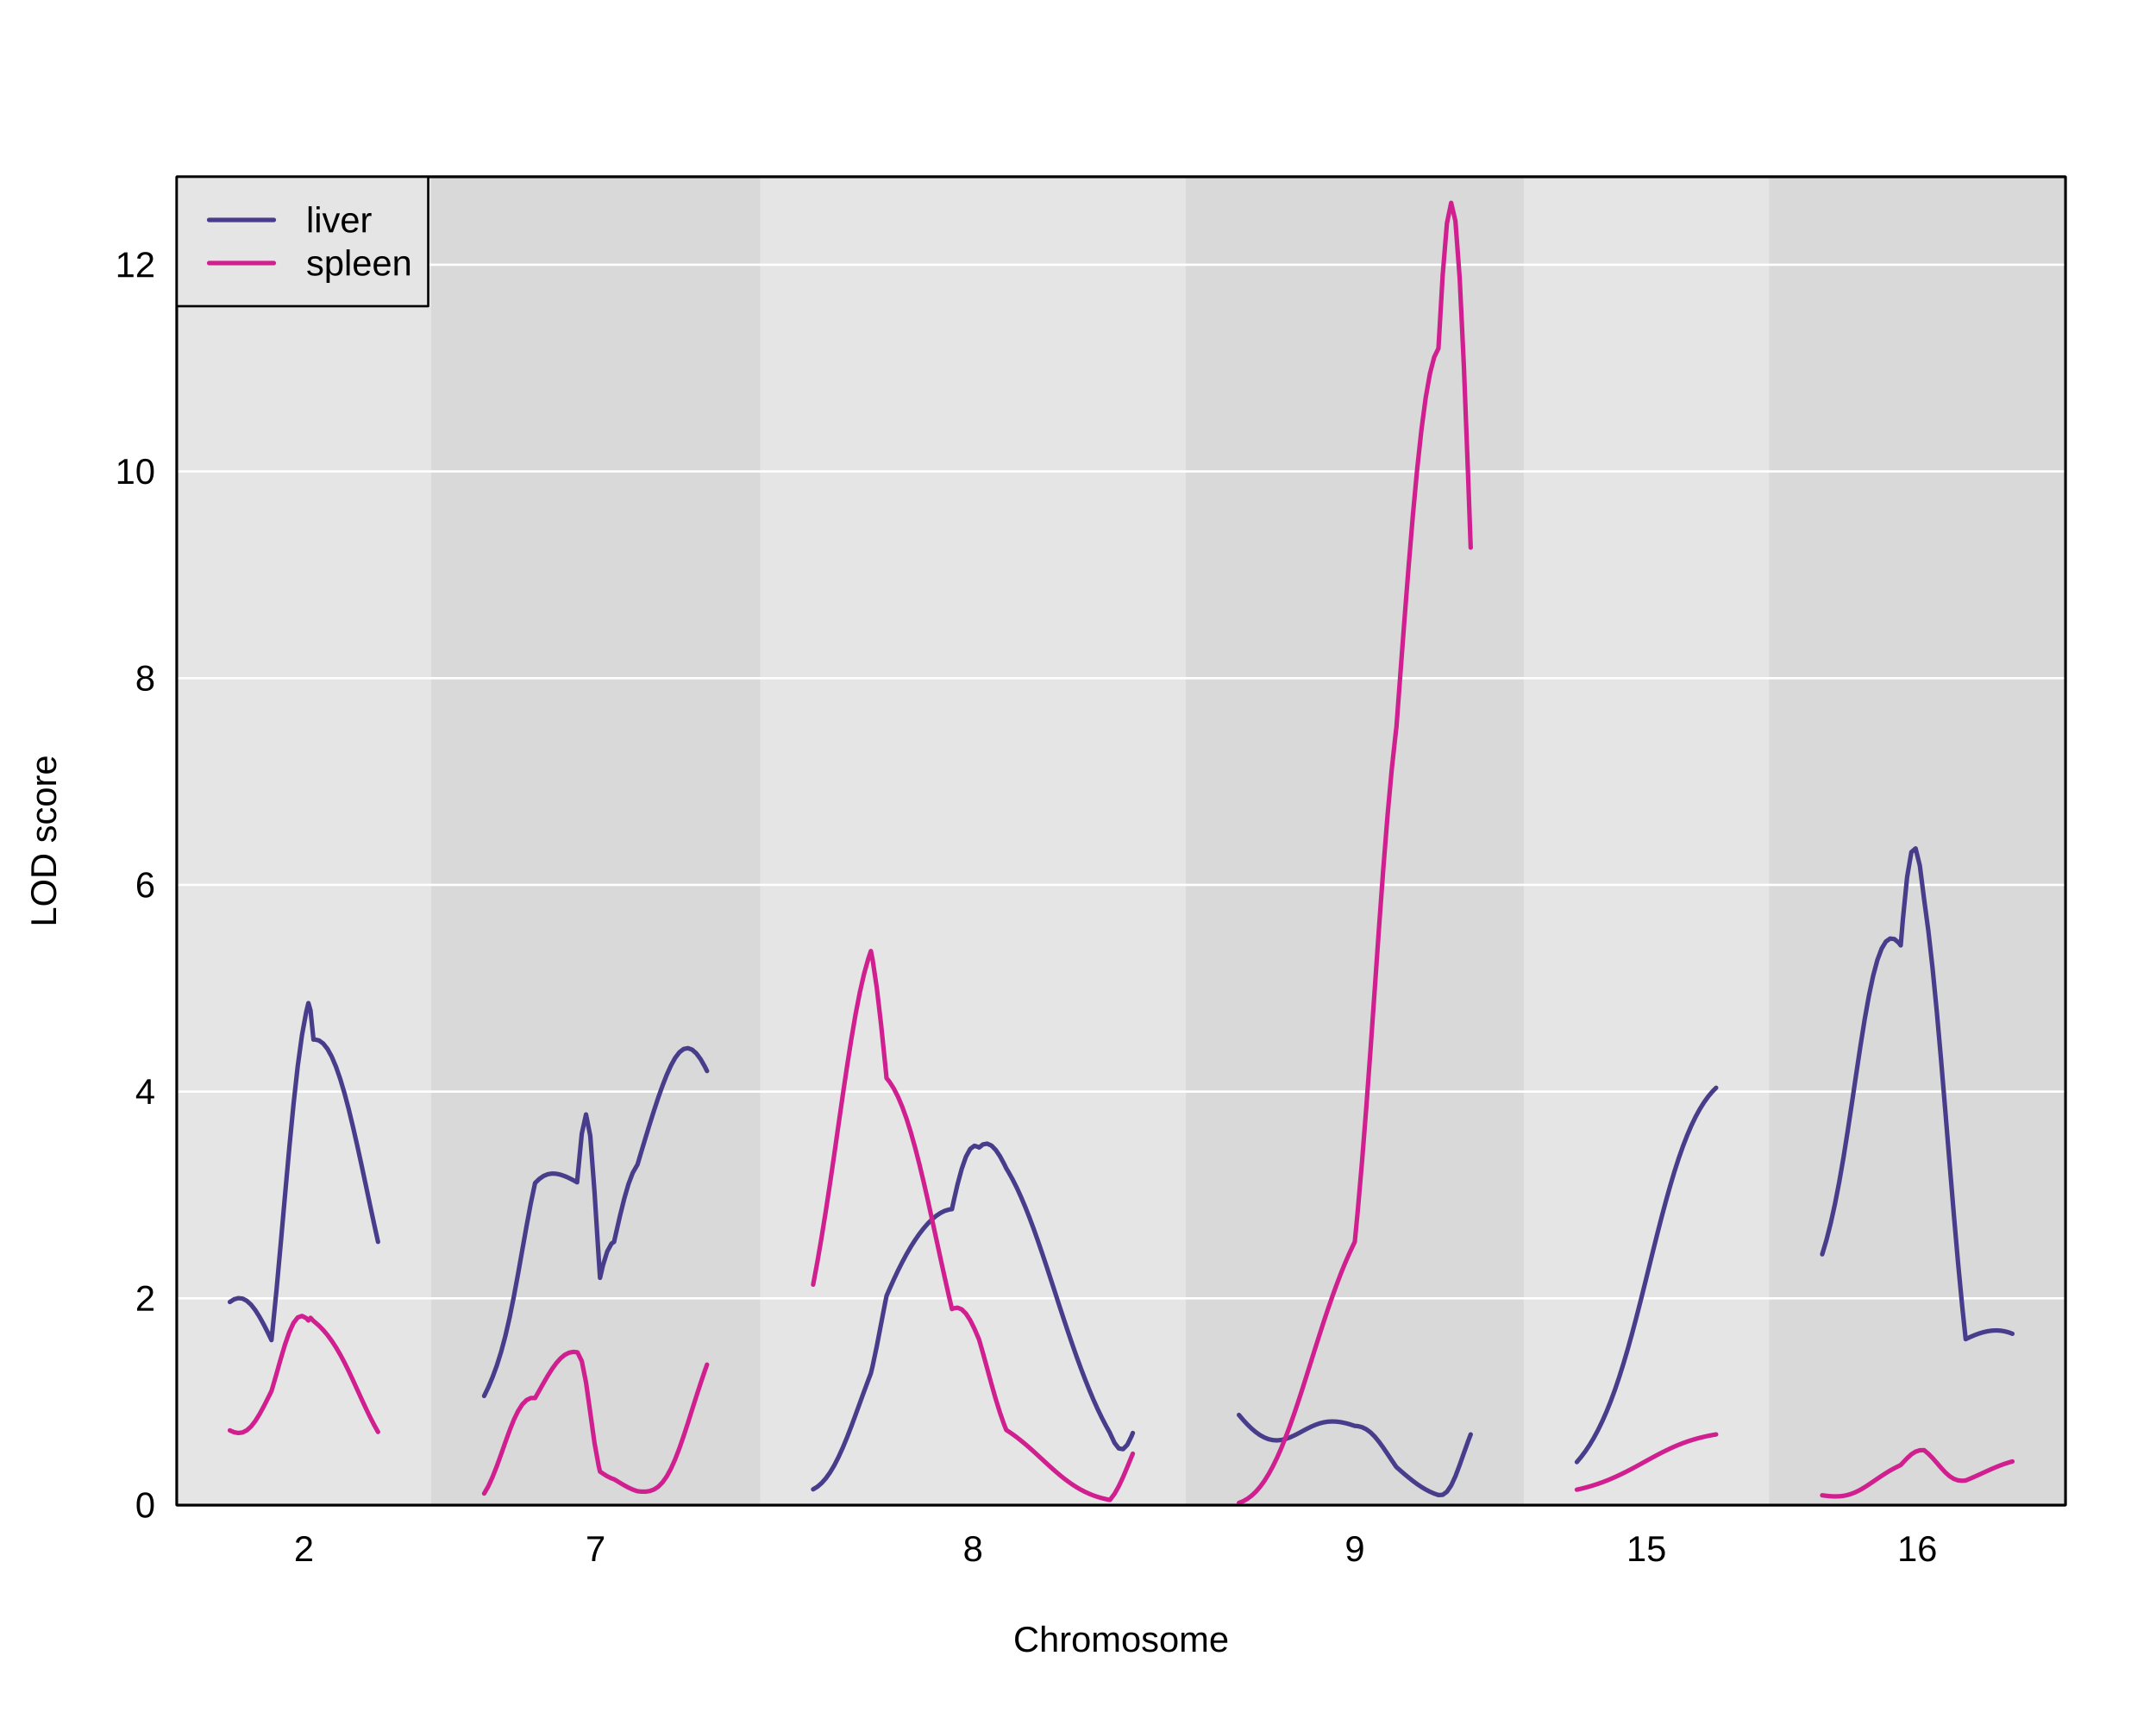
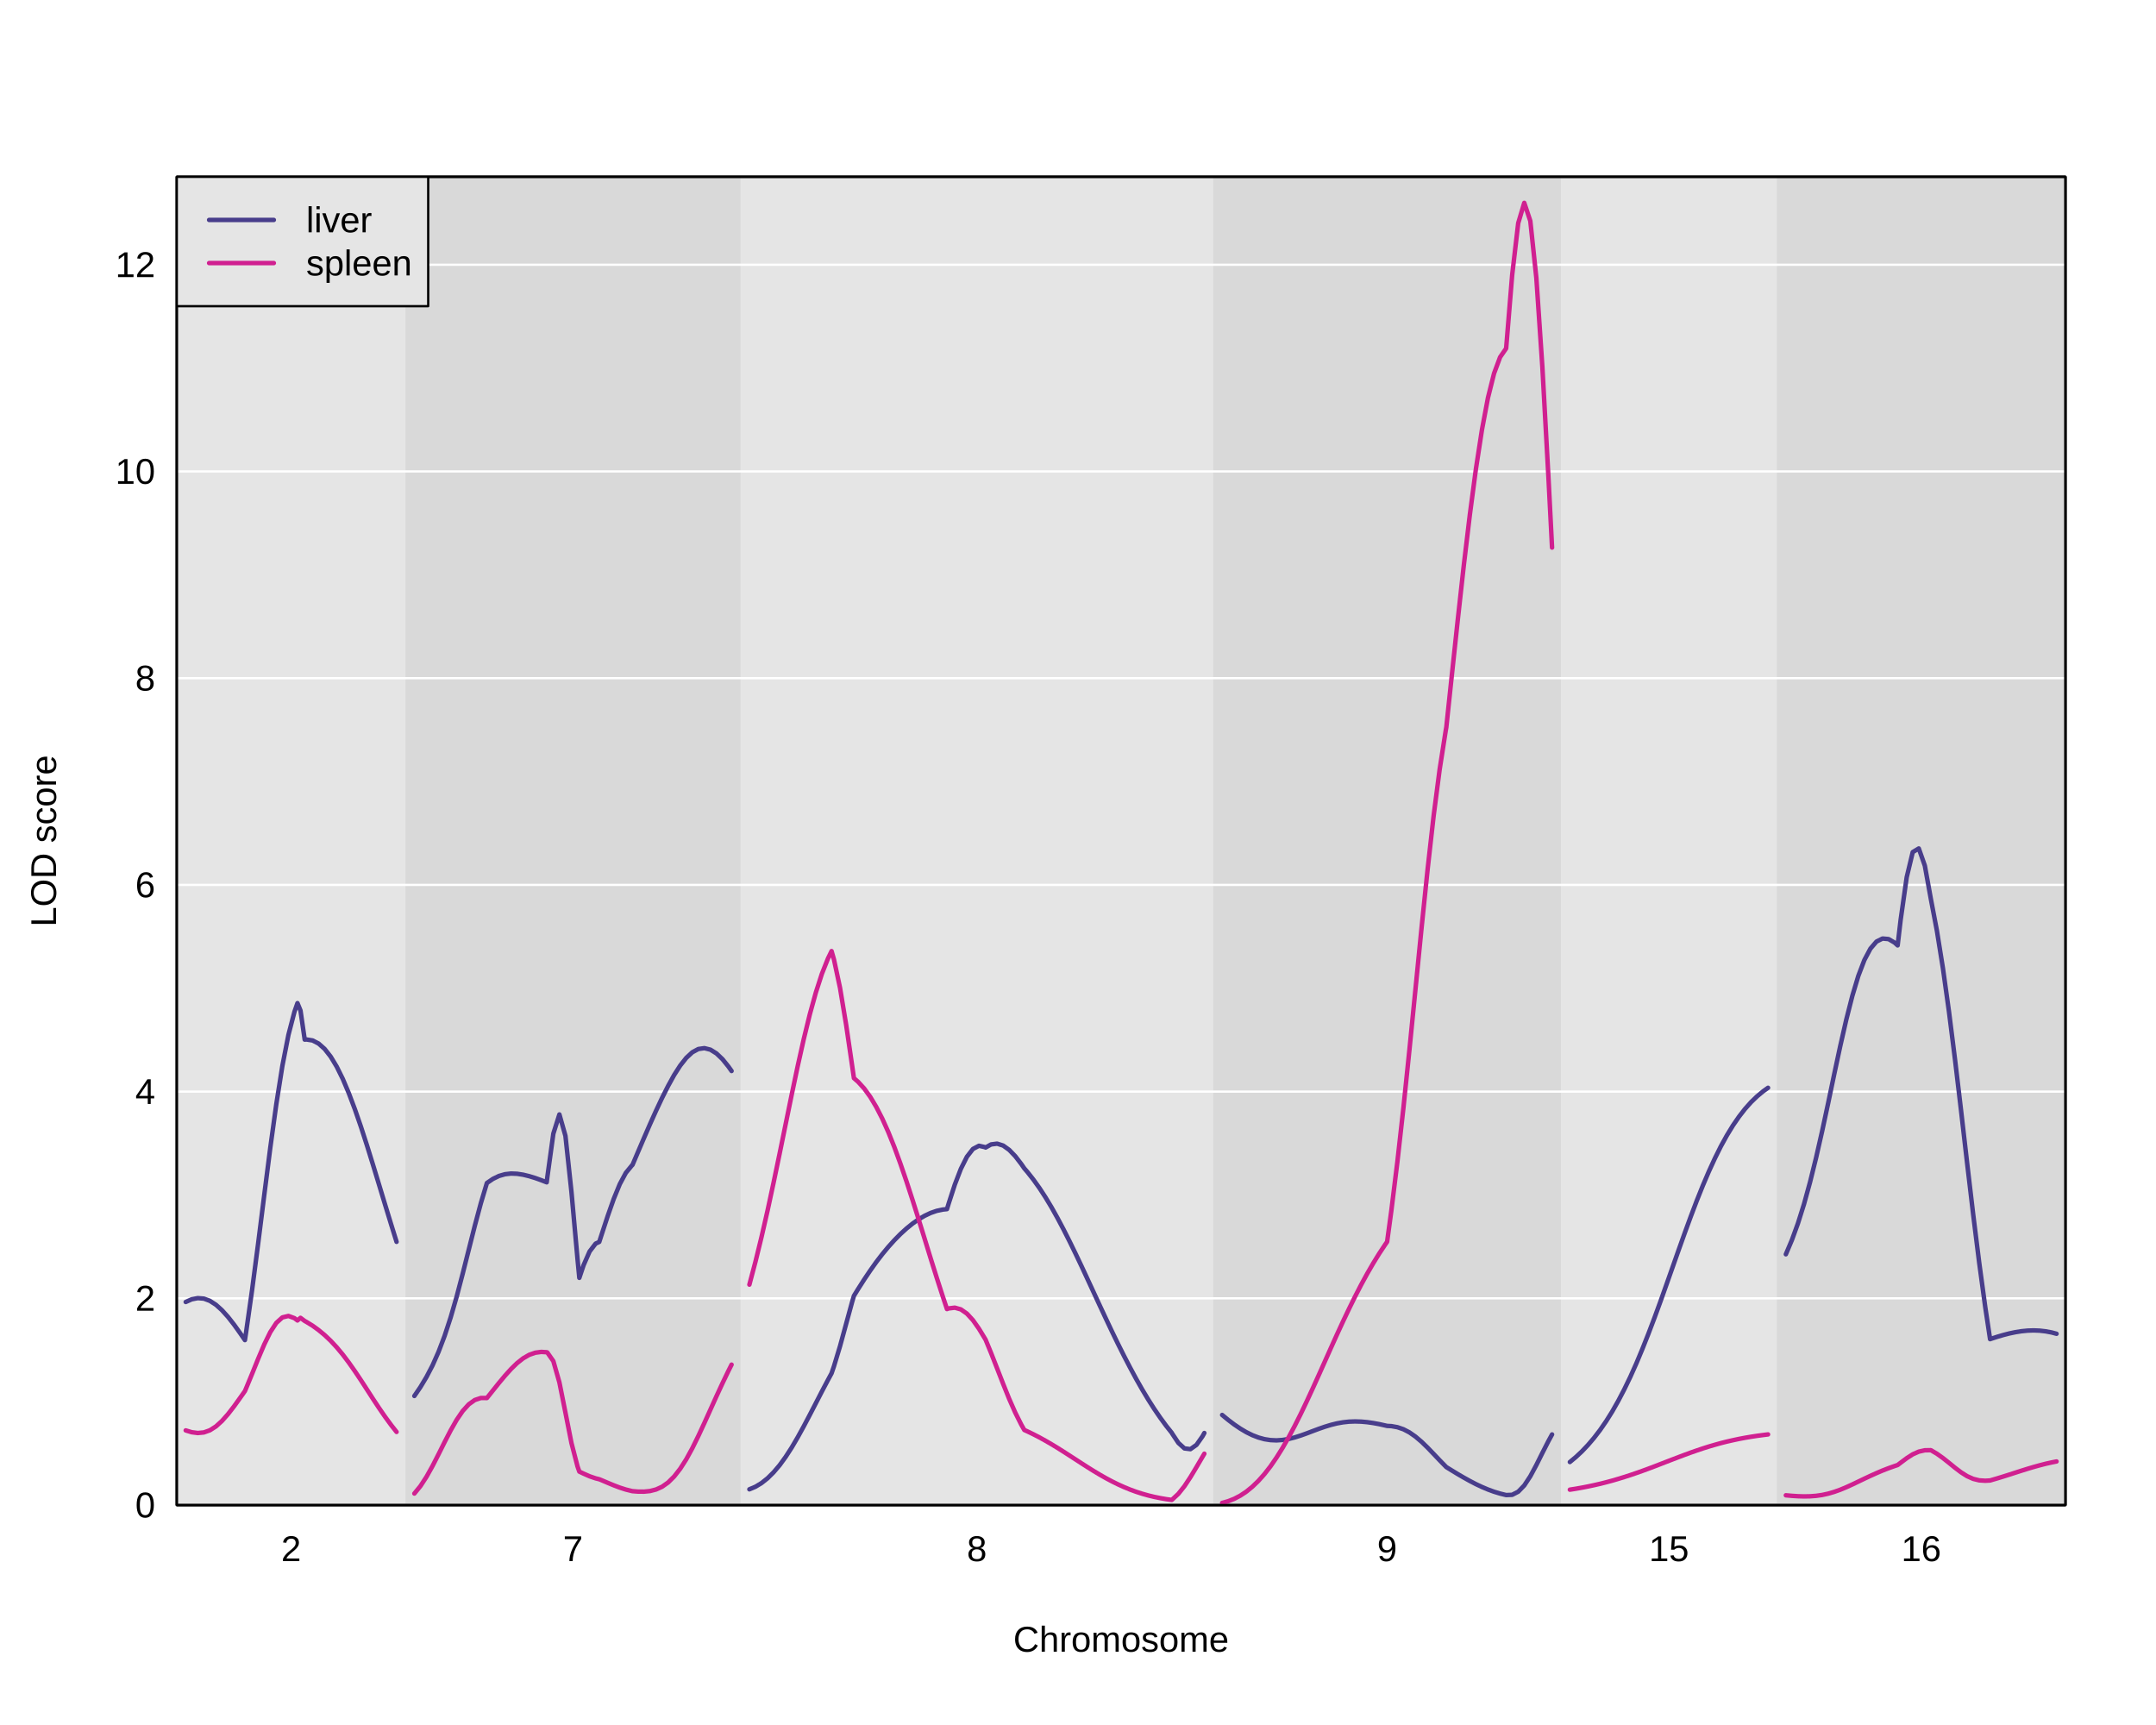
<svg xmlns="http://www.w3.org/2000/svg" viewBox="0 0 720.00 576.00">
  <defs>
    <style type="text/css">
-     line, polyline, path, rect, circle {
+     line, polyline, polygon, path, rect, circle {
      fill: none;
      stroke: #000000;
      stroke-linecap: round;
      stroke-linejoin: round;
      stroke-miterlimit: 10.00;
    }
  </style>
  </defs>
  <rect width="100%" height="100%" style="stroke: none; fill: #FFFFFF;" />
  <polyline points="59.04,502.56 689.76,502.56 689.76,59.04 59.04,59.04 59.04,502.56 " style="stroke-width: 0.75;" />
  <defs>
    <clipPath id="cpNTkuMDR8Njg5Ljc2fDUwMi41Nnw1OS4wNA==">
      <rect x="59.04" y="59.04" width="630.72" height="443.52" />
    </clipPath>
  </defs>
  <rect x="59.04" y="59.04" width="630.72" height="443.52" style="stroke-width: 0.75; stroke: none; fill: #E5E5E5;" clip-path="url(#cpNTkuMDR8Njg5Ljc2fDUwMi41Nnw1OS4wNA==)" />
-   <rect x="143.96" y="59.04" width="109.87" height="443.52" style="stroke-width: 0.75; stroke: none; fill: #D9D9D9;" clip-path="url(#cpNTkuMDR8Njg5Ljc2fDUwMi41Nnw1OS4wNA==)" />
-   <rect x="396.02" y="59.04" width="112.85" height="443.52" style="stroke-width: 0.75; stroke: none; fill: #D9D9D9;" clip-path="url(#cpNTkuMDR8Njg5Ljc2fDUwMi41Nnw1OS4wNA==)" />
-   <rect x="590.81" y="59.04" width="98.95" height="443.52" style="stroke-width: 0.75; stroke: none; fill: #D9D9D9;" clip-path="url(#cpNTkuMDR8Njg5Ljc2fDUwMi41Nnw1OS4wNA==)" />
+   <rect x="135.41" y="59.04" width="111.88" height="443.52" style="stroke-width: 0.75; stroke: none; fill: #D9D9D9;" clip-path="url(#cpNTkuMDR8Njg5Ljc2fDUwMi41Nnw1OS4wNA==)" />
+   <rect x="405.17" y="59.04" width="116.12" height="443.52" style="stroke-width: 0.75; stroke: none; fill: #D9D9D9;" clip-path="url(#cpNTkuMDR8Njg5Ljc2fDUwMi41Nnw1OS4wNA==)" />
+   <rect x="593.42" y="59.04" width="96.34" height="443.52" style="stroke-width: 0.75; stroke: none; fill: #D9D9D9;" clip-path="url(#cpNTkuMDR8Njg5Ljc2fDUwMi41Nnw1OS4wNA==)" />
  <defs>
-     <clipPath id="cpMHw3MjB8NTc2fDA=">
+     <clipPath id="cpMC4wMHw3MjAuMDB8NTc2LjAwfDAuMDA=">
      <rect x="0.00" y="0.00" width="720.00" height="576.00" />
    </clipPath>
  </defs>
-   <g clip-path="url(#cpMHw3MjB8NTc2fDA=)">
-     <text x="98.16" y="521.28" style="font-size: 12.00px; font-family: Liberation Sans;" textLength="6.67px" lengthAdjust="spacingAndGlyphs">2</text>
+   <g clip-path="url(#cpMC4wMHw3MjAuMDB8NTc2LjAwfDAuMDA=)">
+     <text x="93.89" y="521.28" style="font-size: 12.00px; font-family: Liberation Sans;" textLength="6.67px" lengthAdjust="spacingAndGlyphs">2</text>
  </g>
-   <g clip-path="url(#cpMHw3MjB8NTc2fDA=)">
-     <text x="321.59" y="521.28" style="font-size: 12.00px; font-family: Liberation Sans;" textLength="6.67px" lengthAdjust="spacingAndGlyphs">8</text>
+   <g clip-path="url(#cpMC4wMHw3MjAuMDB8NTc2LjAwfDAuMDA=)">
+     <text x="322.89" y="521.28" style="font-size: 12.00px; font-family: Liberation Sans;" textLength="6.67px" lengthAdjust="spacingAndGlyphs">8</text>
  </g>
-   <g clip-path="url(#cpMHw3MjB8NTc2fDA=)">
-     <text x="543.16" y="521.28" style="font-size: 12.00px; font-family: Liberation Sans;" textLength="13.35px" lengthAdjust="spacingAndGlyphs">15</text>
+   <g clip-path="url(#cpMC4wMHw3MjAuMDB8NTc2LjAwfDAuMDA=)">
+     <text x="550.68" y="521.28" style="font-size: 12.00px; font-family: Liberation Sans;" textLength="13.34px" lengthAdjust="spacingAndGlyphs">15</text>
  </g>
-   <g clip-path="url(#cpMHw3MjB8NTc2fDA=)">
-     <text x="195.56" y="521.28" style="font-size: 12.00px; font-family: Liberation Sans;" textLength="6.67px" lengthAdjust="spacingAndGlyphs">7</text>
+   <g clip-path="url(#cpMC4wMHw3MjAuMDB8NTc2LjAwfDAuMDA=)">
+     <text x="188.01" y="521.28" style="font-size: 12.00px; font-family: Liberation Sans;" textLength="6.67px" lengthAdjust="spacingAndGlyphs">7</text>
  </g>
-   <g clip-path="url(#cpMHw3MjB8NTc2fDA=)">
-     <text x="449.11" y="521.28" style="font-size: 12.00px; font-family: Liberation Sans;" textLength="6.67px" lengthAdjust="spacingAndGlyphs">9</text>
+   <g clip-path="url(#cpMC4wMHw3MjAuMDB8NTc2LjAwfDAuMDA=)">
+     <text x="459.89" y="521.28" style="font-size: 12.00px; font-family: Liberation Sans;" textLength="6.67px" lengthAdjust="spacingAndGlyphs">9</text>
  </g>
-   <g clip-path="url(#cpMHw3MjB8NTc2fDA=)">
-     <text x="633.61" y="521.28" style="font-size: 12.00px; font-family: Liberation Sans;" textLength="13.35px" lengthAdjust="spacingAndGlyphs">16</text>
+   <g clip-path="url(#cpMC4wMHw3MjAuMDB8NTc2LjAwfDAuMDA=)">
+     <text x="634.92" y="521.28" style="font-size: 12.00px; font-family: Liberation Sans;" textLength="13.34px" lengthAdjust="spacingAndGlyphs">16</text>
  </g>
-   <g clip-path="url(#cpMHw3MjB8NTc2fDA=)">
+   <g clip-path="url(#cpMC4wMHw3MjAuMDB8NTc2LjAwfDAuMDA=)">
    <text x="45.17" y="506.69" style="font-size: 12.00px; font-family: Liberation Sans;" textLength="6.67px" lengthAdjust="spacingAndGlyphs">0</text>
  </g>
-   <g clip-path="url(#cpMHw3MjB8NTc2fDA=)">
+   <g clip-path="url(#cpMC4wMHw3MjAuMDB8NTc2LjAwfDAuMDA=)">
    <text x="45.17" y="437.66" style="font-size: 12.00px; font-family: Liberation Sans;" textLength="6.67px" lengthAdjust="spacingAndGlyphs">2</text>
  </g>
-   <g clip-path="url(#cpMHw3MjB8NTc2fDA=)">
+   <g clip-path="url(#cpMC4wMHw3MjAuMDB8NTc2LjAwfDAuMDA=)">
    <text x="45.17" y="368.63" style="font-size: 12.00px; font-family: Liberation Sans;" textLength="6.67px" lengthAdjust="spacingAndGlyphs">4</text>
  </g>
-   <g clip-path="url(#cpMHw3MjB8NTc2fDA=)">
-     <text x="45.17" y="299.61" style="font-size: 12.00px; font-family: Liberation Sans;" textLength="6.67px" lengthAdjust="spacingAndGlyphs">6</text>
+   <g clip-path="url(#cpMC4wMHw3MjAuMDB8NTc2LjAwfDAuMDA=)">
+     <text x="45.17" y="299.60" style="font-size: 12.00px; font-family: Liberation Sans;" textLength="6.67px" lengthAdjust="spacingAndGlyphs">6</text>
  </g>
-   <g clip-path="url(#cpMHw3MjB8NTc2fDA=)">
+   <g clip-path="url(#cpMC4wMHw3MjAuMDB8NTc2LjAwfDAuMDA=)">
    <text x="45.17" y="230.58" style="font-size: 12.00px; font-family: Liberation Sans;" textLength="6.67px" lengthAdjust="spacingAndGlyphs">8</text>
  </g>
-   <g clip-path="url(#cpMHw3MjB8NTc2fDA=)">
-     <text x="38.49" y="161.55" style="font-size: 12.00px; font-family: Liberation Sans;" textLength="13.35px" lengthAdjust="spacingAndGlyphs">10</text>
+   <g clip-path="url(#cpMC4wMHw3MjAuMDB8NTc2LjAwfDAuMDA=)">
+     <text x="38.50" y="161.55" style="font-size: 12.00px; font-family: Liberation Sans;" textLength="13.34px" lengthAdjust="spacingAndGlyphs">10</text>
  </g>
-   <g clip-path="url(#cpMHw3MjB8NTc2fDA=)">
-     <text x="38.49" y="92.52" style="font-size: 12.00px; font-family: Liberation Sans;" textLength="13.35px" lengthAdjust="spacingAndGlyphs">12</text>
+   <g clip-path="url(#cpMC4wMHw3MjAuMDB8NTc2LjAwfDAuMDA=)">
+     <text x="38.50" y="92.52" style="font-size: 12.00px; font-family: Liberation Sans;" textLength="13.34px" lengthAdjust="spacingAndGlyphs">12</text>
  </g>
-   <g clip-path="url(#cpMHw3MjB8NTc2fDA=)">
-     <text x="338.39" y="551.52" style="font-size: 12.00px; font-family: Liberation Sans;" textLength="72.02px" lengthAdjust="spacingAndGlyphs">Chromosome</text>
+   <g clip-path="url(#cpMC4wMHw3MjAuMDB8NTc2LjAwfDAuMDA=)">
+     <text x="338.38" y="551.52" style="font-size: 12.00px; font-family: Liberation Sans;" textLength="72.03px" lengthAdjust="spacingAndGlyphs">Chromosome</text>
  </g>
-   <g clip-path="url(#cpMHw3MjB8NTc2fDA=)">
-     <text transform="translate(18.72,309.48) rotate(-90)" style="font-size: 12.00px; font-family: Liberation Sans;" textLength="57.35px" lengthAdjust="spacingAndGlyphs">LOD score</text>
+   <g clip-path="url(#cpMC4wMHw3MjAuMDB8NTc2LjAwfDAuMDA=)">
+     <text transform="translate(18.72,309.47) rotate(-90)" style="font-size: 12.00px; font-family: Liberation Sans;" textLength="57.34px" lengthAdjust="spacingAndGlyphs">LOD score</text>
  </g>
  <defs>
    <clipPath id="cpNTkuMDR8Njg5Ljc2fDUwMi41Nnw1OS4wNA==">
      <rect x="59.04" y="59.04" width="630.72" height="443.52" />
    </clipPath>
  </defs>
  <line x1="59.04" y1="502.56" x2="689.76" y2="502.56" style="stroke-width: 0.75; stroke: #FFFFFF;" clip-path="url(#cpNTkuMDR8Njg5Ljc2fDUwMi41Nnw1OS4wNA==)" />
  <line x1="59.04" y1="433.53" x2="689.76" y2="433.53" style="stroke-width: 0.75; stroke: #FFFFFF;" clip-path="url(#cpNTkuMDR8Njg5Ljc2fDUwMi41Nnw1OS4wNA==)" />
  <line x1="59.04" y1="364.51" x2="689.76" y2="364.51" style="stroke-width: 0.75; stroke: #FFFFFF;" clip-path="url(#cpNTkuMDR8Njg5Ljc2fDUwMi41Nnw1OS4wNA==)" />
  <line x1="59.04" y1="295.48" x2="689.76" y2="295.48" style="stroke-width: 0.75; stroke: #FFFFFF;" clip-path="url(#cpNTkuMDR8Njg5Ljc2fDUwMi41Nnw1OS4wNA==)" />
  <line x1="59.04" y1="226.45" x2="689.76" y2="226.45" style="stroke-width: 0.75; stroke: #FFFFFF;" clip-path="url(#cpNTkuMDR8Njg5Ljc2fDUwMi41Nnw1OS4wNA==)" />
  <line x1="59.04" y1="157.42" x2="689.76" y2="157.42" style="stroke-width: 0.75; stroke: #FFFFFF;" clip-path="url(#cpNTkuMDR8Njg5Ljc2fDUwMi41Nnw1OS4wNA==)" />
  <line x1="59.04" y1="88.40" x2="689.76" y2="88.40" style="stroke-width: 0.75; stroke: #FFFFFF;" clip-path="url(#cpNTkuMDR8Njg5Ljc2fDUwMi41Nnw1OS4wNA==)" />
  <line x1="59.04" y1="19.37" x2="689.76" y2="19.37" style="stroke-width: 0.75; stroke: #FFFFFF;" clip-path="url(#cpNTkuMDR8Njg5Ljc2fDUwMi41Nnw1OS4wNA==)" />
-   <polyline points="76.76,434.75 78.18,433.85 79.60,433.46 81.01,433.62 82.43,434.37 83.85,435.67 85.27,437.49 86.68,439.73 88.10,442.31 89.52,445.12 90.65,447.47 90.94,444.81 92.36,430.54 93.77,415.06 95.19,399.02 96.61,383.27 98.03,368.65 99.44,355.91 100.86,345.57 102.28,337.85 102.99,334.96 103.70,337.43 104.69,347.14 105.11,347.10 106.53,347.42 107.95,348.46 109.37,350.26 110.78,352.84 112.20,356.19 113.62,360.28 115.04,365.04 116.46,370.39 117.87,376.23 119.29,382.46 120.71,388.94 122.13,395.57 123.54,402.24 124.96,408.84 126.24,414.66 " style="stroke-width: 1.50; stroke: #483D8B;" clip-path="url(#cpNTkuMDR8Njg5Ljc2fDUwMi41Nnw1OS4wNA==)" />
-   <polyline points="161.68,466.13 163.10,463.16 164.51,459.80 165.93,455.93 167.35,451.40 168.77,446.09 170.19,439.92 171.60,432.94 173.02,425.29 174.44,417.29 175.86,409.31 177.27,401.77 178.69,395.02 180.11,393.65 181.53,392.67 182.94,392.09 184.36,391.86 185.78,391.94 187.20,392.25 188.61,392.74 190.03,393.36 191.45,394.08 192.73,394.79 192.87,393.16 194.29,378.54 195.70,372.13 197.12,379.28 198.54,398.01 199.96,420.38 200.38,426.69 201.37,422.48 202.79,417.88 204.21,415.26 205.06,414.69 205.63,412.19 207.04,406.03 208.46,400.29 209.88,395.39 211.30,391.63 212.72,389.16 212.86,388.98 214.13,384.70 215.55,379.99 216.97,375.37 218.39,370.88 219.80,366.59 221.22,362.59 222.64,358.95 224.06,355.80 225.47,353.24 226.89,351.37 228.31,350.28 229.73,349.99 231.14,350.50 232.56,351.76 233.98,353.69 235.40,356.19 236.11,357.62 " style="stroke-width: 1.50; stroke: #483D8B;" clip-path="url(#cpNTkuMDR8Njg5Ljc2fDUwMi41Nnw1OS4wNA==)" />
-   <polyline points="271.55,497.30 272.97,496.44 274.38,495.22 275.80,493.62 277.22,491.63 278.64,489.25 280.05,486.47 281.47,483.35 282.89,479.92 284.31,476.25 285.72,472.42 287.14,468.52 288.56,464.62 289.98,460.80 290.83,458.56 291.40,456.19 292.81,449.50 294.23,442.11 295.65,434.76 296.07,432.69 297.07,430.40 298.48,427.24 299.90,424.24 301.32,421.41 302.74,418.78 304.15,416.34 305.57,414.10 306.99,412.06 308.41,410.22 309.83,408.58 311.24,407.16 312.66,405.97 314.08,405.02 315.50,404.32 316.91,403.89 317.91,403.74 318.33,401.75 319.75,395.56 321.17,390.30 322.58,386.26 324.00,383.65 325.42,382.59 326.84,383.05 326.98,383.17 328.25,382.14 329.67,381.88 331.09,382.52 332.51,383.96 333.93,386.06 335.34,388.68 336.05,390.14 336.76,391.31 338.18,393.86 339.60,396.68 341.01,399.78 342.43,403.13 343.85,406.72 345.27,410.54 346.68,414.53 348.10,418.68 349.52,422.93 350.94,427.26 352.36,431.62 353.77,435.98 355.19,440.30 356.61,444.55 358.03,448.71 359.44,452.74 360.86,456.63 362.28,460.36 363.70,463.92 365.11,467.28 366.53,470.45 367.95,473.40 369.37,476.14 370.64,478.42 370.78,478.77 372.20,481.80 373.62,483.64 375.04,483.89 376.46,482.46 377.87,479.58 378.30,478.50 " style="stroke-width: 1.50; stroke: #483D8B;" clip-path="url(#cpNTkuMDR8Njg5Ljc2fDUwMi41Nnw1OS4wNA==)" />
-   <polyline points="413.74,472.47 415.16,474.13 416.58,475.66 417.99,477.03 419.41,478.23 420.83,479.22 422.25,480.00 423.66,480.56 425.08,480.87 426.50,480.96 427.92,480.82 429.33,480.49 430.75,479.98 432.17,479.34 433.59,478.62 435.01,477.85 436.42,477.10 437.84,476.40 439.26,475.79 440.68,475.29 442.09,474.93 443.51,474.71 444.93,474.64 446.35,474.70 447.76,474.88 449.18,475.17 450.60,475.54 452.02,475.99 452.44,476.13 453.43,476.20 454.85,476.56 456.27,477.25 457.69,478.30 459.11,479.71 460.52,481.43 461.94,483.39 463.36,485.48 464.78,487.61 466.19,489.68 466.34,489.88 467.61,491.00 469.03,492.23 470.45,493.40 471.86,494.52 473.28,495.57 474.70,496.52 476.12,497.37 477.54,498.11 478.95,498.72 480.37,499.22 481.79,499.14 483.21,498.10 484.62,496.01 486.04,492.94 487.46,489.18 488.88,485.15 490.29,481.20 491.14,478.98 " style="stroke-width: 1.50; stroke: #483D8B;" clip-path="url(#cpNTkuMDR8Njg5Ljc2fDUwMi41Nnw1OS4wNA==)" />
-   <polyline points="526.59,488.19 528.00,486.51 529.42,484.62 530.84,482.50 532.26,480.13 533.67,477.50 535.09,474.57 536.51,471.35 537.93,467.81 539.35,463.95 540.76,459.77 542.18,455.26 543.60,450.45 545.02,445.36 546.43,440.04 547.85,434.52 549.27,428.86 550.69,423.14 552.10,417.41 553.52,411.76 554.94,406.25 556.36,400.95 557.78,395.91 559.19,391.18 560.61,386.78 562.03,382.74 563.45,379.08 564.86,375.78 566.28,372.85 567.70,370.26 569.12,368.00 570.53,366.05 571.95,364.38 573.09,363.23 " style="stroke-width: 1.50; stroke: #483D8B;" clip-path="url(#cpNTkuMDR8Njg5Ljc2fDUwMi41Nnw1OS4wNA==)" />
-   <polyline points="608.53,418.82 609.95,414.05 611.36,408.49 612.78,402.07 614.20,394.76 615.62,386.61 617.03,377.73 618.45,368.34 619.87,358.74 621.29,349.32 622.70,340.47 624.12,332.54 625.54,325.84 626.96,320.55 628.38,316.75 629.79,314.40 631.21,313.39 632.63,313.57 634.05,314.76 634.75,315.67 635.46,307.10 636.88,292.91 638.30,284.53 639.72,283.31 641.13,289.06 642.55,300.21 643.97,310.77 645.39,323.36 646.80,337.84 648.22,353.87 649.64,370.91 651.06,388.33 652.48,405.45 653.89,421.64 655.31,436.47 656.44,447.16 656.73,447.02 658.15,446.36 659.56,445.77 660.98,445.25 662.40,444.83 663.82,444.51 665.23,444.31 666.65,444.24 668.07,444.32 669.49,444.55 670.91,444.93 672.04,445.36 " style="stroke-width: 1.50; stroke: #483D8B;" clip-path="url(#cpNTkuMDR8Njg5Ljc2fDUwMi41Nnw1OS4wNA==)" />
+   <polyline points="62.02,434.75 64.03,433.85 66.05,433.46 68.07,433.62 70.09,434.37 72.10,435.67 74.12,437.49 76.14,439.73 78.16,442.31 80.17,445.12 81.79,447.47 82.19,444.81 84.21,430.54 86.23,415.06 88.25,399.02 90.26,383.27 92.28,368.65 94.30,355.91 96.32,345.57 98.33,337.85 99.34,334.96 100.35,337.43 101.76,347.14 102.37,347.10 104.39,347.42 106.40,348.46 108.42,350.26 110.44,352.84 112.46,356.19 114.48,360.28 116.49,365.04 118.51,370.39 120.53,376.23 122.55,382.46 124.56,388.94 126.58,395.57 128.60,402.24 130.62,408.84 132.43,414.66 " style="stroke-width: 1.50; stroke: #483D8B;" clip-path="url(#cpNTkuMDR8Njg5Ljc2fDUwMi41Nnw1OS4wNA==)" />
+   <polyline points="138.38,466.13 140.40,463.16 142.42,459.80 144.44,455.93 146.45,451.40 148.47,446.09 150.49,439.92 152.51,432.94 154.52,425.29 156.54,417.29 158.56,409.31 160.58,401.77 162.60,395.02 164.61,393.65 166.63,392.67 168.65,392.09 170.67,391.86 172.68,391.94 174.70,392.25 176.72,392.74 178.74,393.36 180.75,394.08 182.57,394.79 182.77,393.16 184.79,378.54 186.81,372.13 188.83,379.28 190.84,398.01 192.86,420.38 193.47,426.69 194.88,422.48 196.90,417.88 198.91,415.26 200.12,414.69 200.93,412.19 202.95,406.03 204.97,400.29 206.98,395.39 209.00,391.63 211.02,389.16 211.22,388.98 213.04,384.70 215.06,379.99 217.07,375.37 219.09,370.88 221.11,366.59 223.13,362.59 225.14,358.95 227.16,355.80 229.18,353.24 231.20,351.37 233.21,350.28 235.23,349.99 237.25,350.50 239.27,351.76 241.29,353.69 243.30,356.19 244.31,357.62 " style="stroke-width: 1.50; stroke: #483D8B;" clip-path="url(#cpNTkuMDR8Njg5Ljc2fDUwMi41Nnw1OS4wNA==)" />
+   <polyline points="250.26,497.30 252.28,496.44 254.30,495.22 256.32,493.62 258.33,491.63 260.35,489.25 262.37,486.47 264.39,483.35 266.40,479.92 268.42,476.25 270.44,472.42 272.46,468.52 274.47,464.62 276.49,460.80 277.70,458.56 278.51,456.19 280.53,449.50 282.55,442.11 284.56,434.76 285.17,432.69 286.58,430.40 288.60,427.24 290.62,424.24 292.63,421.41 294.65,418.78 296.67,416.34 298.69,414.10 300.70,412.06 302.72,410.22 304.74,408.58 306.76,407.16 308.78,405.97 310.79,405.02 312.81,404.32 314.83,403.89 316.24,403.74 316.85,401.75 318.86,395.56 320.88,390.30 322.90,386.26 324.92,383.65 326.93,382.59 328.95,383.05 329.15,383.17 330.97,382.14 332.99,381.88 335.01,382.52 337.02,383.96 339.04,386.06 341.06,388.68 342.07,390.14 343.08,391.31 345.09,393.86 347.11,396.68 349.13,399.78 351.15,403.13 353.16,406.72 355.18,410.54 357.20,414.53 359.22,418.68 361.24,422.93 363.25,427.26 365.27,431.62 367.29,435.98 369.31,440.30 371.32,444.55 373.34,448.71 375.36,452.74 377.38,456.63 379.39,460.36 381.41,463.92 383.43,467.28 385.45,470.45 387.47,473.40 389.48,476.14 391.30,478.42 391.50,478.77 393.52,481.80 395.54,483.64 397.55,483.89 399.57,482.46 401.59,479.58 402.19,478.50 " style="stroke-width: 1.50; stroke: #483D8B;" clip-path="url(#cpNTkuMDR8Njg5Ljc2fDUwMi41Nnw1OS4wNA==)" />
+   <polyline points="408.14,472.47 410.16,474.13 412.18,475.66 414.20,477.03 416.22,478.23 418.23,479.22 420.25,480.00 422.27,480.56 424.29,480.87 426.30,480.96 428.32,480.82 430.34,480.49 432.36,479.98 434.38,479.34 436.39,478.62 438.41,477.85 440.43,477.10 442.45,476.40 444.46,475.79 446.48,475.29 448.50,474.93 450.52,474.71 452.53,474.64 454.55,474.70 456.57,474.88 458.59,475.17 460.61,475.54 462.62,475.99 463.23,476.13 464.64,476.20 466.66,476.56 468.68,477.25 470.69,478.30 472.71,479.71 474.73,481.43 476.75,483.39 478.76,485.48 480.78,487.61 482.80,489.68 483.00,489.88 484.82,491.00 486.84,492.23 488.85,493.40 490.87,494.52 492.89,495.57 494.91,496.52 496.92,497.37 498.94,498.11 500.96,498.72 502.98,499.22 504.99,499.14 507.01,498.10 509.03,496.01 511.05,492.94 513.07,489.18 515.08,485.15 517.10,481.20 518.31,478.98 " style="stroke-width: 1.50; stroke: #483D8B;" clip-path="url(#cpNTkuMDR8Njg5Ljc2fDUwMi41Nnw1OS4wNA==)" />
+   <polyline points="524.26,488.19 526.28,486.51 528.30,484.62 530.31,482.50 532.33,480.13 534.35,477.50 536.37,474.57 538.39,471.35 540.40,467.81 542.42,463.95 544.44,459.77 546.46,455.26 548.47,450.45 550.49,445.36 552.51,440.04 554.53,434.52 556.54,428.86 558.56,423.14 560.58,417.41 562.60,411.76 564.62,406.25 566.63,400.95 568.65,395.91 570.67,391.18 572.69,386.78 574.70,382.74 576.72,379.08 578.74,375.78 580.76,372.85 582.77,370.26 584.79,368.00 586.81,366.05 588.83,364.38 590.44,363.23 " style="stroke-width: 1.50; stroke: #483D8B;" clip-path="url(#cpNTkuMDR8Njg5Ljc2fDUwMi41Nnw1OS4wNA==)" />
+   <polyline points="596.39,418.82 598.41,414.05 600.43,408.49 602.45,402.07 604.46,394.76 606.48,386.61 608.50,377.73 610.52,368.34 612.53,358.74 614.55,349.32 616.57,340.47 618.59,332.54 620.60,325.84 622.62,320.55 624.64,316.75 626.66,314.40 628.68,313.39 630.69,313.57 632.71,314.76 633.72,315.67 634.73,307.10 636.75,292.91 638.76,284.53 640.78,283.31 642.80,289.06 644.82,300.21 646.83,310.77 648.85,323.36 650.87,337.84 652.89,353.87 654.91,370.91 656.92,388.33 658.94,405.45 660.96,421.64 662.98,436.47 664.59,447.16 664.99,447.02 667.01,446.36 669.03,445.77 671.05,445.25 673.06,444.83 675.08,444.51 677.10,444.31 679.12,444.24 681.14,444.32 683.15,444.55 685.17,444.93 686.78,445.36 " style="stroke-width: 1.50; stroke: #483D8B;" clip-path="url(#cpNTkuMDR8Njg5Ljc2fDUwMi41Nnw1OS4wNA==)" />
  <defs>
-     <clipPath id="cpMHw3MjB8NTc2fDA=">
+     <clipPath id="cpMC4wMHw3MjAuMDB8NTc2LjAwfDAuMDA=">
      <rect x="0.00" y="0.00" width="720.00" height="576.00" />
    </clipPath>
  </defs>
-   <polyline points="59.04,502.56 689.76,502.56 689.76,59.04 59.04,59.04 59.04,502.56 " style="stroke-width: 0.75;" clip-path="url(#cpMHw3MjB8NTc2fDA=)" />
+   <polyline points="59.04,502.56 689.76,502.56 689.76,59.04 59.04,59.04 59.04,502.56 " style="stroke-width: 0.75;" clip-path="url(#cpMC4wMHw3MjAuMDB8NTc2LjAwfDAuMDA=)" />
  <defs>
    <clipPath id="cpNTkuMDR8Njg5Ljc2fDUwMi41Nnw1OS4wNA==">
      <rect x="59.04" y="59.04" width="630.72" height="443.52" />
    </clipPath>
  </defs>
-   <polyline points="76.76,477.63 78.18,478.24 79.60,478.50 81.01,478.31 82.43,477.59 83.85,476.31 85.27,474.48 86.68,472.20 88.10,469.59 89.52,466.79 90.65,464.50 90.94,463.56 92.36,458.67 93.77,453.67 95.19,448.92 96.61,444.82 98.03,441.73 99.44,439.90 100.86,439.41 102.28,440.15 102.99,440.92 103.70,440.04 104.69,441.09 105.11,441.43 106.53,442.67 107.95,444.13 109.37,445.80 110.78,447.72 112.20,449.89 113.62,452.32 115.04,454.98 116.46,457.85 117.87,460.87 119.29,463.98 120.71,467.10 122.13,470.15 123.54,473.08 124.96,475.84 126.24,478.14 " style="stroke-width: 1.50; stroke: #D02090;" clip-path="url(#cpNTkuMDR8Njg5Ljc2fDUwMi41Nnw1OS4wNA==)" />
-   <polyline points="161.68,498.71 163.10,496.23 164.51,493.13 165.93,489.52 167.35,485.59 168.77,481.55 170.19,477.64 171.60,474.10 173.02,471.15 174.44,468.92 175.86,467.48 177.27,466.81 178.69,466.82 180.11,464.30 181.53,461.78 182.94,459.36 184.36,457.12 185.78,455.16 187.20,453.57 188.61,452.40 190.03,451.69 191.45,451.42 192.73,451.53 192.87,451.61 194.29,454.50 195.70,461.59 197.12,471.69 198.54,481.85 199.96,489.64 200.38,491.39 201.37,492.06 202.79,492.95 204.21,493.64 205.06,493.94 205.63,494.27 207.04,495.13 208.46,495.97 209.88,496.73 211.30,497.38 212.72,497.88 212.86,497.92 214.13,498.06 215.55,498.08 216.97,497.88 218.39,497.36 219.80,496.44 221.22,495.01 222.64,493.02 224.06,490.43 225.47,487.27 226.89,483.58 228.31,479.50 229.73,475.15 231.14,470.68 232.56,466.21 233.98,461.85 235.40,457.67 236.11,455.67 " style="stroke-width: 1.50; stroke: #D02090;" clip-path="url(#cpNTkuMDR8Njg5Ljc2fDUwMi41Nnw1OS4wNA==)" />
-   <polyline points="271.55,428.95 272.97,421.33 274.38,413.09 275.80,404.26 277.22,394.93 278.64,385.24 280.05,375.36 281.47,365.51 282.89,355.96 284.31,346.94 285.72,338.69 287.14,331.39 288.56,325.17 289.98,320.09 290.83,317.58 291.40,320.41 292.81,329.88 294.23,342.05 295.65,355.77 296.07,360.01 297.07,361.25 298.48,363.47 299.90,366.26 301.32,369.62 302.74,373.55 304.15,378.05 305.57,383.08 306.99,388.58 308.41,394.47 309.83,400.68 311.24,407.10 312.66,413.63 314.08,420.17 315.50,426.61 316.91,432.87 317.91,437.11 318.33,436.89 319.75,436.65 321.17,437.22 322.58,438.63 324.00,440.83 325.42,443.69 326.84,447.01 326.98,447.36 328.25,451.78 329.67,456.94 331.09,462.12 332.51,467.11 333.93,471.68 335.34,475.71 336.05,477.49 336.76,477.95 338.18,478.92 339.60,479.96 341.01,481.08 342.43,482.25 343.85,483.47 345.27,484.74 346.68,486.04 348.10,487.35 349.52,488.66 350.94,489.95 352.36,491.21 353.77,492.42 355.19,493.57 356.61,494.64 358.03,495.64 359.44,496.55 360.86,497.38 362.28,498.12 363.70,498.77 365.11,499.34 366.53,499.83 367.95,500.24 369.37,500.59 370.64,500.84 370.78,500.69 372.20,498.80 373.62,496.27 375.04,493.23 376.46,489.87 377.87,486.43 378.30,485.41 " style="stroke-width: 1.50; stroke: #D02090;" clip-path="url(#cpNTkuMDR8Njg5Ljc2fDUwMi41Nnw1OS4wNA==)" />
-   <polyline points="413.74,501.84 415.16,501.27 416.58,500.47 417.99,499.41 419.41,498.07 420.83,496.43 422.25,494.48 423.66,492.21 425.08,489.61 426.50,486.69 427.92,483.46 429.33,479.94 430.75,476.15 432.17,472.13 433.59,467.92 435.01,463.56 436.42,459.10 437.84,454.59 439.26,450.09 440.68,445.62 442.09,441.25 443.51,437.01 444.93,432.92 446.35,429.01 447.76,425.31 449.18,421.82 450.60,418.55 452.02,415.52 452.44,414.65 453.43,404.27 454.85,387.92 456.27,369.88 457.69,350.46 459.11,330.19 460.52,309.85 461.94,290.32 463.36,272.45 464.78,256.88 466.19,243.98 466.34,242.85 467.61,225.66 469.03,206.82 470.45,188.68 471.86,171.77 473.28,156.55 474.70,143.45 476.12,132.77 477.54,124.70 478.95,119.26 480.37,116.34 481.79,91.85 483.21,74.52 484.62,67.74 486.04,73.79 487.46,92.84 488.88,122.60 490.29,159.24 491.14,182.84 " style="stroke-width: 1.50; stroke: #D02090;" clip-path="url(#cpNTkuMDR8Njg5Ljc2fDUwMi41Nnw1OS4wNA==)" />
-   <polyline points="526.59,497.42 528.00,497.10 529.42,496.74 530.84,496.35 532.26,495.92 533.67,495.46 535.09,494.95 536.51,494.41 537.93,493.82 539.35,493.20 540.76,492.55 542.18,491.86 543.60,491.15 545.02,490.41 546.43,489.65 547.85,488.87 549.27,488.09 550.69,487.31 552.10,486.54 553.52,485.78 554.94,485.04 556.36,484.34 557.78,483.66 559.19,483.02 560.61,482.43 562.03,481.87 563.45,481.36 564.86,480.90 566.28,480.47 567.70,480.09 569.12,479.75 570.53,479.44 571.95,479.17 573.09,478.97 " style="stroke-width: 1.50; stroke: #D02090;" clip-path="url(#cpNTkuMDR8Njg5Ljc2fDUwMi41Nnw1OS4wNA==)" />
-   <polyline points="608.53,499.30 609.95,499.48 611.36,499.61 612.78,499.67 614.20,499.63 615.62,499.48 617.03,499.19 618.45,498.75 619.87,498.16 621.29,497.44 622.70,496.60 624.12,495.68 625.54,494.72 626.96,493.75 628.38,492.80 629.79,491.89 631.21,491.03 632.63,490.25 634.05,489.53 634.75,489.19 635.46,488.42 636.88,486.91 638.30,485.62 639.72,484.72 641.13,484.27 642.55,484.23 643.97,485.42 645.39,486.86 646.80,488.46 648.22,490.11 649.64,491.64 651.06,492.91 652.48,493.81 653.89,494.31 655.31,494.44 656.44,494.35 656.73,494.23 658.15,493.64 659.56,493.02 660.98,492.38 662.40,491.73 663.82,491.08 665.23,490.45 666.65,489.85 668.07,489.29 669.49,488.77 670.91,488.32 672.04,488.00 " style="stroke-width: 1.50; stroke: #D02090;" clip-path="url(#cpNTkuMDR8Njg5Ljc2fDUwMi41Nnw1OS4wNA==)" />
+   <polyline points="62.02,477.63 64.03,478.24 66.05,478.50 68.07,478.31 70.09,477.59 72.10,476.31 74.12,474.48 76.14,472.20 78.16,469.59 80.17,466.79 81.79,464.50 82.19,463.56 84.21,458.67 86.23,453.67 88.25,448.92 90.26,444.82 92.28,441.73 94.30,439.90 96.32,439.41 98.33,440.15 99.34,440.92 100.35,440.04 101.76,441.09 102.37,441.43 104.39,442.67 106.40,444.13 108.42,445.80 110.44,447.72 112.46,449.89 114.48,452.32 116.49,454.98 118.51,457.85 120.53,460.87 122.55,463.98 124.56,467.10 126.58,470.15 128.60,473.08 130.62,475.84 132.43,478.14 " style="stroke-width: 1.50; stroke: #D02090;" clip-path="url(#cpNTkuMDR8Njg5Ljc2fDUwMi41Nnw1OS4wNA==)" />
+   <polyline points="138.38,498.71 140.40,496.23 142.42,493.13 144.44,489.52 146.45,485.59 148.47,481.55 150.49,477.64 152.51,474.10 154.52,471.15 156.54,468.92 158.56,467.48 160.58,466.81 162.60,466.82 164.61,464.30 166.63,461.78 168.65,459.36 170.67,457.12 172.68,455.16 174.70,453.57 176.72,452.40 178.74,451.69 180.75,451.42 182.57,451.53 182.77,451.61 184.79,454.50 186.81,461.59 188.83,471.69 190.84,481.85 192.86,489.64 193.47,491.39 194.88,492.06 196.90,492.95 198.91,493.64 200.12,493.94 200.93,494.27 202.95,495.13 204.97,495.97 206.98,496.73 209.00,497.38 211.02,497.88 211.22,497.92 213.04,498.06 215.06,498.08 217.07,497.88 219.09,497.36 221.11,496.44 223.13,495.01 225.14,493.02 227.16,490.43 229.18,487.27 231.20,483.58 233.21,479.50 235.23,475.15 237.25,470.68 239.27,466.21 241.29,461.85 243.30,457.67 244.31,455.67 " style="stroke-width: 1.50; stroke: #D02090;" clip-path="url(#cpNTkuMDR8Njg5Ljc2fDUwMi41Nnw1OS4wNA==)" />
+   <polyline points="250.26,428.95 252.28,421.33 254.30,413.09 256.32,404.26 258.33,394.93 260.35,385.24 262.37,375.36 264.39,365.51 266.40,355.96 268.42,346.94 270.44,338.69 272.46,331.39 274.47,325.17 276.49,320.09 277.70,317.58 278.51,320.41 280.53,329.88 282.55,342.05 284.56,355.77 285.17,360.01 286.58,361.25 288.60,363.47 290.62,366.26 292.63,369.62 294.65,373.55 296.67,378.05 298.69,383.08 300.70,388.58 302.72,394.47 304.74,400.68 306.76,407.10 308.78,413.63 310.79,420.17 312.81,426.61 314.83,432.87 316.24,437.11 316.85,436.89 318.86,436.65 320.88,437.22 322.90,438.63 324.92,440.83 326.93,443.69 328.95,447.01 329.15,447.36 330.97,451.78 332.99,456.94 335.01,462.12 337.02,467.11 339.04,471.68 341.06,475.71 342.07,477.49 343.08,477.95 345.09,478.92 347.11,479.96 349.13,481.08 351.15,482.25 353.16,483.47 355.18,484.74 357.20,486.04 359.22,487.35 361.24,488.66 363.25,489.95 365.27,491.21 367.29,492.42 369.31,493.57 371.32,494.64 373.34,495.64 375.36,496.55 377.38,497.38 379.39,498.12 381.41,498.77 383.43,499.34 385.45,499.83 387.47,500.24 389.48,500.59 391.30,500.84 391.50,500.69 393.52,498.80 395.54,496.27 397.55,493.23 399.57,489.87 401.59,486.43 402.19,485.41 " style="stroke-width: 1.50; stroke: #D02090;" clip-path="url(#cpNTkuMDR8Njg5Ljc2fDUwMi41Nnw1OS4wNA==)" />
+   <polyline points="408.14,501.84 410.16,501.27 412.18,500.47 414.20,499.41 416.22,498.07 418.23,496.43 420.25,494.48 422.27,492.21 424.29,489.61 426.30,486.69 428.32,483.46 430.34,479.94 432.36,476.15 434.38,472.13 436.39,467.92 438.41,463.56 440.43,459.10 442.45,454.59 444.46,450.09 446.48,445.62 448.50,441.25 450.52,437.01 452.53,432.92 454.55,429.01 456.57,425.31 458.59,421.82 460.61,418.55 462.62,415.52 463.23,414.65 464.64,404.27 466.66,387.92 468.68,369.88 470.69,350.46 472.71,330.19 474.73,309.85 476.75,290.32 478.76,272.45 480.78,256.88 482.80,243.98 483.00,242.85 484.82,225.66 486.84,206.82 488.85,188.68 490.87,171.77 492.89,156.55 494.91,143.45 496.92,132.77 498.94,124.70 500.96,119.26 502.98,116.34 504.99,91.85 507.01,74.52 509.03,67.74 511.05,73.79 513.07,92.84 515.08,122.60 517.10,159.24 518.31,182.84 " style="stroke-width: 1.50; stroke: #D02090;" clip-path="url(#cpNTkuMDR8Njg5Ljc2fDUwMi41Nnw1OS4wNA==)" />
+   <polyline points="524.26,497.42 526.28,497.10 528.30,496.74 530.31,496.35 532.33,495.92 534.35,495.46 536.37,494.95 538.39,494.41 540.40,493.82 542.42,493.20 544.44,492.55 546.46,491.86 548.47,491.15 550.49,490.41 552.51,489.65 554.53,488.87 556.54,488.09 558.56,487.31 560.58,486.54 562.60,485.78 564.62,485.04 566.63,484.34 568.65,483.66 570.67,483.02 572.69,482.43 574.70,481.87 576.72,481.36 578.74,480.90 580.76,480.47 582.77,480.09 584.79,479.75 586.81,479.44 588.83,479.17 590.44,478.97 " style="stroke-width: 1.50; stroke: #D02090;" clip-path="url(#cpNTkuMDR8Njg5Ljc2fDUwMi41Nnw1OS4wNA==)" />
+   <polyline points="596.39,499.30 598.41,499.48 600.43,499.61 602.45,499.67 604.46,499.63 606.48,499.48 608.50,499.19 610.52,498.75 612.53,498.16 614.55,497.44 616.57,496.60 618.59,495.68 620.60,494.72 622.62,493.75 624.64,492.80 626.66,491.89 628.68,491.03 630.69,490.25 632.71,489.53 633.72,489.19 634.73,488.42 636.75,486.91 638.76,485.62 640.78,484.72 642.80,484.27 644.82,484.23 646.83,485.42 648.85,486.86 650.87,488.46 652.89,490.11 654.91,491.64 656.92,492.91 658.94,493.81 660.96,494.31 662.98,494.44 664.59,494.35 664.99,494.23 667.01,493.64 669.03,493.02 671.05,492.38 673.06,491.73 675.08,491.08 677.10,490.45 679.12,489.85 681.14,489.29 683.15,488.77 685.17,488.32 686.78,488.00 " style="stroke-width: 1.50; stroke: #D02090;" clip-path="url(#cpNTkuMDR8Njg5Ljc2fDUwMi41Nnw1OS4wNA==)" />
  <defs>
-     <clipPath id="cpMHw3MjB8NTc2fDA=">
+     <clipPath id="cpMC4wMHw3MjAuMDB8NTc2LjAwfDAuMDA=">
      <rect x="0.00" y="0.00" width="720.00" height="576.00" />
    </clipPath>
  </defs>
-   <polyline points="59.04,502.56 689.76,502.56 689.76,59.04 59.04,59.04 59.04,502.56 " style="stroke-width: 0.75;" clip-path="url(#cpMHw3MjB8NTc2fDA=)" />
+   <polyline points="59.04,502.56 689.76,502.56 689.76,59.04 59.04,59.04 59.04,502.56 " style="stroke-width: 0.75;" clip-path="url(#cpMC4wMHw3MjAuMDB8NTc2LjAwfDAuMDA=)" />
  <defs>
    <clipPath id="cpNTkuMDR8Njg5Ljc2fDUwMi41Nnw1OS4wNA==">
      <rect x="59.04" y="59.04" width="630.72" height="443.52" />
    </clipPath>
  </defs>
  <rect x="59.04" y="59.04" width="83.96" height="43.20" style="stroke-width: 0.75; fill: #E5E5E5;" clip-path="url(#cpNTkuMDR8Njg5Ljc2fDUwMi41Nnw1OS4wNA==)" />
  <line x1="69.84" y1="73.44" x2="91.44" y2="73.44" style="stroke-width: 1.50; stroke: #483D8B;" clip-path="url(#cpNTkuMDR8Njg5Ljc2fDUwMi41Nnw1OS4wNA==)" />
  <line x1="69.84" y1="87.84" x2="91.44" y2="87.84" style="stroke-width: 1.50; stroke: #D02090;" clip-path="url(#cpNTkuMDR8Njg5Ljc2fDUwMi41Nnw1OS4wNA==)" />
  <g clip-path="url(#cpNTkuMDR8Njg5Ljc2fDUwMi41Nnw1OS4wNA==)">
-     <text x="102.24" y="77.57" style="font-size: 12.00px; font-family: Liberation Sans;" textLength="22.00px" lengthAdjust="spacingAndGlyphs">liver</text>
+     <text x="102.24" y="77.56" style="font-size: 12.00px; font-family: Liberation Sans;" textLength="22.02px" lengthAdjust="spacingAndGlyphs">liver</text>
  </g>
  <g clip-path="url(#cpNTkuMDR8Njg5Ljc2fDUwMi41Nnw1OS4wNA==)">
    <text x="102.24" y="91.97" style="font-size: 12.00px; font-family: Liberation Sans;" textLength="35.36px" lengthAdjust="spacingAndGlyphs">spleen</text>
  </g>
</svg>
